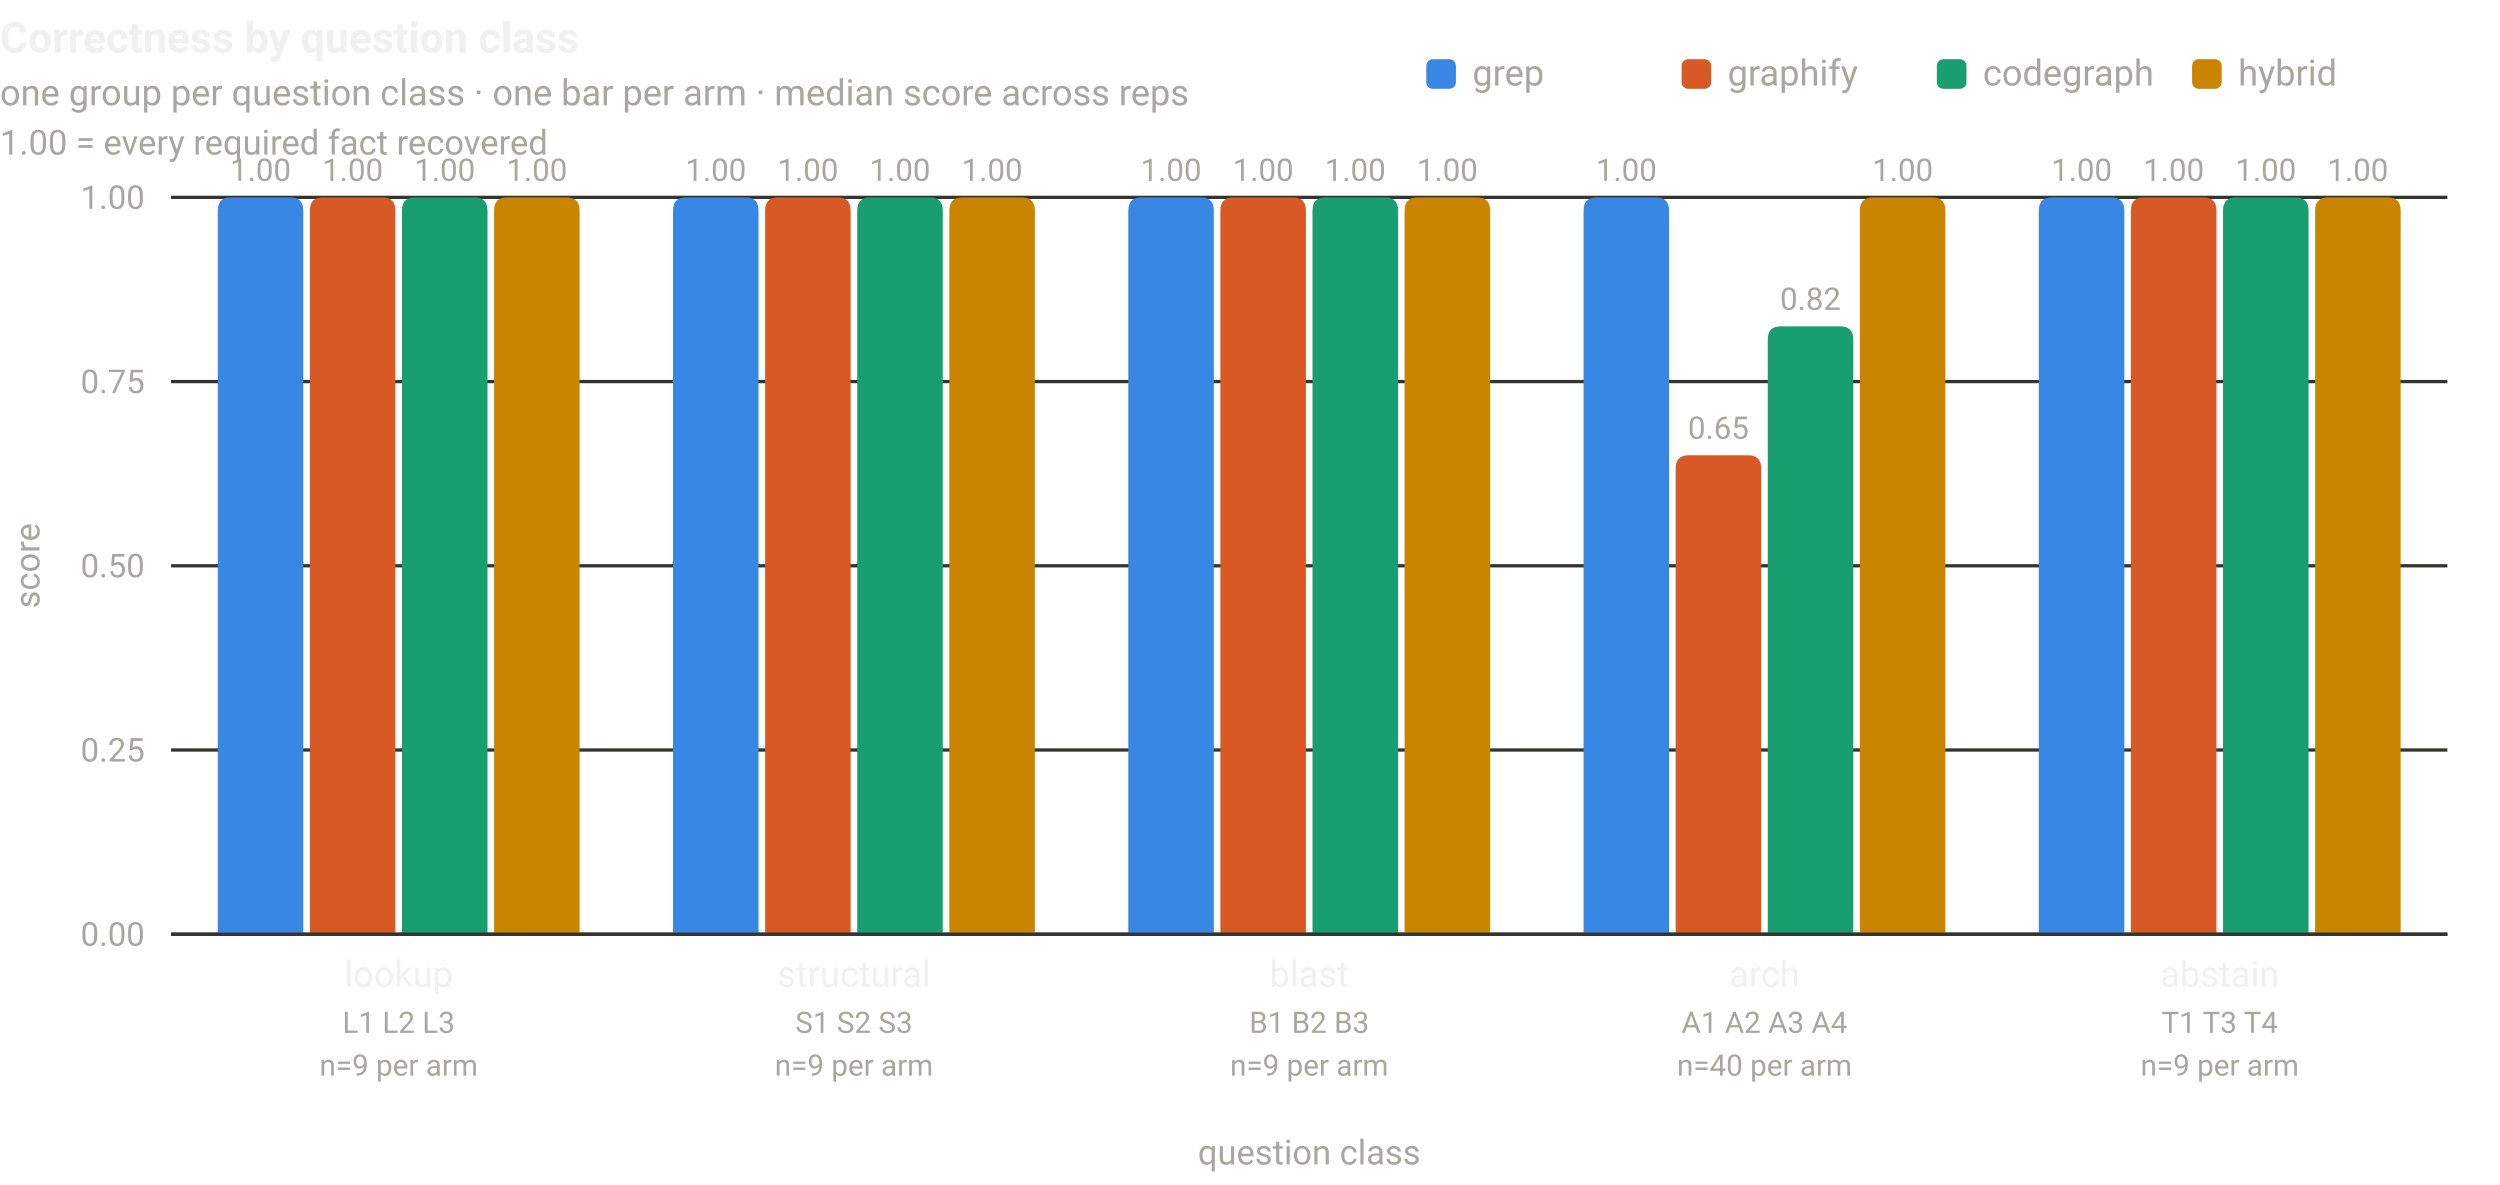
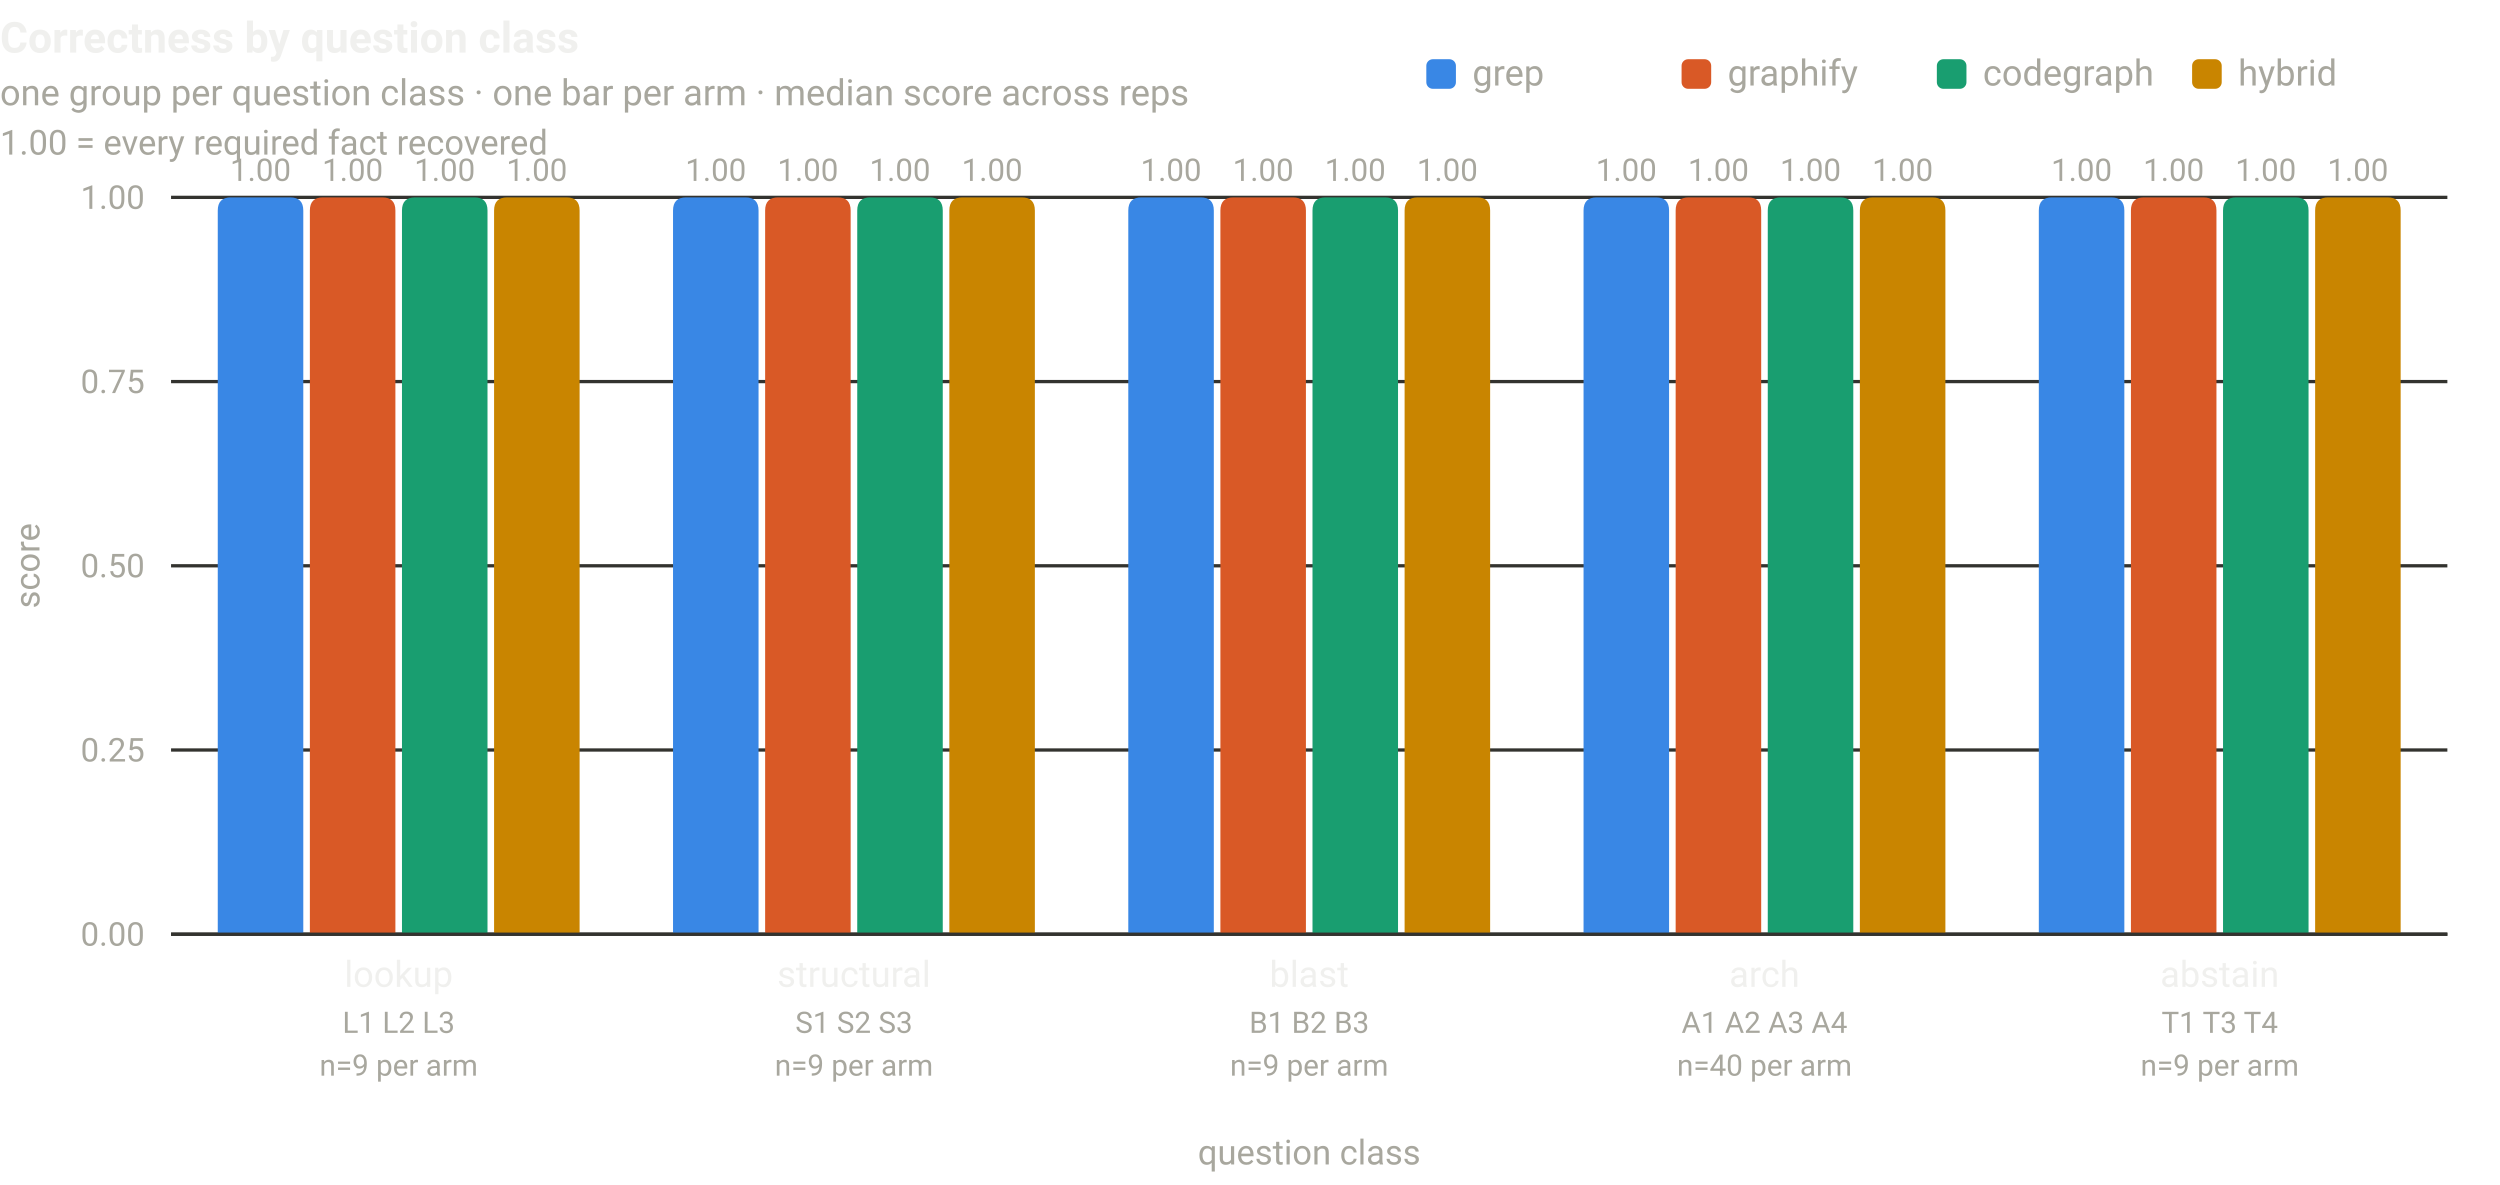
<svg xmlns="http://www.w3.org/2000/svg" width="760" height="360" viewBox="0 0 760 360" font-family="system-ui,-apple-system,Segoe UI,Roboto,sans-serif" role="img">
  <text x="0" y="16" font-size="13" font-weight="600" fill="#f0f0ee">Correctness by question class</text>
  <text x="0" y="32" font-size="11" fill="#a8a79e">one group per question class · one bar per arm · median score across reps</text>
  <text x="0" y="47" font-size="10.5" fill="#a8a79e">1.00 = every required fact recovered</text>
  <rect x="433.6" y="18" width="9" height="9" rx="2" fill="#3987e5" />
  <text x="447.6" y="26" font-size="11" fill="#a8a79e">grep</text>
  <rect x="511.2" y="18" width="9" height="9" rx="2" fill="#d95926" />
  <text x="525.2" y="26" font-size="11" fill="#a8a79e">graphify</text>
  <rect x="588.8" y="18" width="9" height="9" rx="2" fill="#199e70" />
  <text x="602.8" y="26" font-size="11" fill="#a8a79e">codegraph</text>
  <rect x="666.4" y="18" width="9" height="9" rx="2" fill="#c98500" />
  <text x="680.4" y="26" font-size="11" fill="#a8a79e">hybrid</text>
  <line x1="52" y1="284" x2="744" y2="284" stroke="#33332f" stroke-width="1" />
  <text x="44" y="287.5" font-size="10" fill="#a8a79e" text-anchor="end">0.00</text>
  <line x1="52" y1="228" x2="744" y2="228" stroke="#33332f" stroke-width="1" />
  <text x="44" y="231.5" font-size="10" fill="#a8a79e" text-anchor="end">0.25</text>
  <line x1="52" y1="172" x2="744" y2="172" stroke="#33332f" stroke-width="1" />
  <text x="44" y="175.5" font-size="10" fill="#a8a79e" text-anchor="end">0.50</text>
  <line x1="52" y1="116" x2="744" y2="116" stroke="#33332f" stroke-width="1" />
  <text x="44" y="119.5" font-size="10" fill="#a8a79e" text-anchor="end">0.75</text>
  <line x1="52" y1="60" x2="744" y2="60" stroke="#33332f" stroke-width="1" />
  <text x="44" y="63.5" font-size="10" fill="#a8a79e" text-anchor="end">1.00</text>
  <path d="M66.2 284 L66.2 64 Q66.2 60 70.2 60 L88.2 60 Q92.2 60 92.2 64 L92.2 284 Z" fill="#3987e5" />
  <text x="79.2" y="55" font-size="9.5" fill="#a8a79e" text-anchor="middle">1.00</text>
  <path d="M94.2 284 L94.2 64 Q94.2 60 98.2 60 L116.2 60 Q120.2 60 120.2 64 L120.2 284 Z" fill="#d95926" />
  <text x="107.2" y="55" font-size="9.5" fill="#a8a79e" text-anchor="middle">1.00</text>
  <path d="M122.2 284 L122.2 64 Q122.2 60 126.2 60 L144.2 60 Q148.2 60 148.2 64 L148.2 284 Z" fill="#199e70" />
  <text x="135.2" y="55" font-size="9.5" fill="#a8a79e" text-anchor="middle">1.00</text>
  <path d="M150.2 284 L150.2 64 Q150.2 60 154.2 60 L172.2 60 Q176.2 60 176.2 64 L176.2 284 Z" fill="#c98500" />
  <text x="163.2" y="55" font-size="9.5" fill="#a8a79e" text-anchor="middle">1.00</text>
  <text x="121.2" y="300" font-size="11" fill="#f0f0ee" text-anchor="middle">lookup</text>
  <text x="121.2" y="314" font-size="9" fill="#a8a79e" text-anchor="middle">L1 L2 L3</text>
  <text x="121.2" y="327" font-size="9" fill="#a8a79e" text-anchor="middle">n=9 per arm</text>
  <path d="M204.6 284 L204.6 64 Q204.6 60 208.6 60 L226.6 60 Q230.6 60 230.6 64 L230.6 284 Z" fill="#3987e5" />
  <text x="217.6" y="55" font-size="9.5" fill="#a8a79e" text-anchor="middle">1.00</text>
  <path d="M232.6 284 L232.6 64 Q232.6 60 236.6 60 L254.6 60 Q258.6 60 258.6 64 L258.6 284 Z" fill="#d95926" />
  <text x="245.6" y="55" font-size="9.5" fill="#a8a79e" text-anchor="middle">1.00</text>
  <path d="M260.6 284 L260.6 64 Q260.6 60 264.6 60 L282.6 60 Q286.6 60 286.6 64 L286.6 284 Z" fill="#199e70" />
  <text x="273.6" y="55" font-size="9.5" fill="#a8a79e" text-anchor="middle">1.00</text>
  <path d="M288.6 284 L288.6 64 Q288.6 60 292.6 60 L310.6 60 Q314.6 60 314.6 64 L314.6 284 Z" fill="#c98500" />
  <text x="301.6" y="55" font-size="9.5" fill="#a8a79e" text-anchor="middle">1.00</text>
  <text x="259.6" y="300" font-size="11" fill="#f0f0ee" text-anchor="middle">structural</text>
  <text x="259.6" y="314" font-size="9" fill="#a8a79e" text-anchor="middle">S1 S2 S3</text>
  <text x="259.6" y="327" font-size="9" fill="#a8a79e" text-anchor="middle">n=9 per arm</text>
  <path d="M343 284 L343 64 Q343 60 347 60 L365 60 Q369 60 369 64 L369 284 Z" fill="#3987e5" />
  <text x="356" y="55" font-size="9.5" fill="#a8a79e" text-anchor="middle">1.00</text>
  <path d="M371 284 L371 64 Q371 60 375 60 L393 60 Q397 60 397 64 L397 284 Z" fill="#d95926" />
  <text x="384" y="55" font-size="9.5" fill="#a8a79e" text-anchor="middle">1.00</text>
  <path d="M399 284 L399 64 Q399 60 403 60 L421 60 Q425 60 425 64 L425 284 Z" fill="#199e70" />
  <text x="412" y="55" font-size="9.5" fill="#a8a79e" text-anchor="middle">1.00</text>
  <path d="M427 284 L427 64 Q427 60 431 60 L449 60 Q453 60 453 64 L453 284 Z" fill="#c98500" />
  <text x="440" y="55" font-size="9.5" fill="#a8a79e" text-anchor="middle">1.00</text>
  <text x="398" y="300" font-size="11" fill="#f0f0ee" text-anchor="middle">blast</text>
  <text x="398" y="314" font-size="9" fill="#a8a79e" text-anchor="middle">B1 B2 B3</text>
  <text x="398" y="327" font-size="9" fill="#a8a79e" text-anchor="middle">n=9 per arm</text>
  <path d="M481.4 284 L481.4 64 Q481.4 60 485.4 60 L503.4 60 Q507.4 60 507.4 64 L507.4 284 Z" fill="#3987e5" />
  <text x="494.4" y="55" font-size="9.5" fill="#a8a79e" text-anchor="middle">1.00</text>
-   <path d="M509.4 284 L509.4 142.4 Q509.4 138.4 513.4 138.4 L531.4 138.4 Q535.4 138.4 535.4 142.4 L535.4 284 Z" fill="#d95926" />
-   <text x="522.4" y="133.4" font-size="9.5" fill="#a8a79e" text-anchor="middle">0.65</text>
-   <path d="M537.4 284 L537.4 103.2 Q537.4 99.2 541.4 99.2 L559.4 99.2 Q563.4 99.2 563.4 103.2 L563.4 284 Z" fill="#199e70" />
-   <text x="550.4" y="94.2" font-size="9.5" fill="#a8a79e" text-anchor="middle">0.82</text>
+   <path d="M509.4 284 L509.4 64 Q509.4 60 513.4 60 L531.4 60 Q535.4 60 535.4 64 L535.4 284 Z" fill="#d95926" />
+   <text x="522.4" y="55" font-size="9.5" fill="#a8a79e" text-anchor="middle">1.00</text>
+   <path d="M537.4 284 L537.4 64 Q537.4 60 541.4 60 L559.4 60 Q563.4 60 563.4 64 L563.4 284 Z" fill="#199e70" />
+   <text x="550.4" y="55" font-size="9.5" fill="#a8a79e" text-anchor="middle">1.00</text>
  <path d="M565.4 284 L565.4 64 Q565.4 60 569.4 60 L587.4 60 Q591.4 60 591.4 64 L591.4 284 Z" fill="#c98500" />
  <text x="578.4" y="55" font-size="9.5" fill="#a8a79e" text-anchor="middle">1.00</text>
  <text x="536.4" y="300" font-size="11" fill="#f0f0ee" text-anchor="middle">arch</text>
  <text x="536.4" y="314" font-size="9" fill="#a8a79e" text-anchor="middle">A1 A2 A3 A4</text>
  <text x="536.4" y="327" font-size="9" fill="#a8a79e" text-anchor="middle">n=40 per arm</text>
  <path d="M619.8 284 L619.8 64 Q619.8 60 623.8 60 L641.8 60 Q645.8 60 645.8 64 L645.8 284 Z" fill="#3987e5" />
  <text x="632.8" y="55" font-size="9.5" fill="#a8a79e" text-anchor="middle">1.00</text>
  <path d="M647.8 284 L647.8 64 Q647.8 60 651.8 60 L669.8 60 Q673.8 60 673.8 64 L673.8 284 Z" fill="#d95926" />
  <text x="660.8" y="55" font-size="9.5" fill="#a8a79e" text-anchor="middle">1.00</text>
  <path d="M675.8 284 L675.8 64 Q675.8 60 679.8 60 L697.8 60 Q701.8 60 701.8 64 L701.8 284 Z" fill="#199e70" />
  <text x="688.8" y="55" font-size="9.5" fill="#a8a79e" text-anchor="middle">1.00</text>
  <path d="M703.8 284 L703.8 64 Q703.8 60 707.8 60 L725.8 60 Q729.8 60 729.8 64 L729.8 284 Z" fill="#c98500" />
  <text x="716.8" y="55" font-size="9.5" fill="#a8a79e" text-anchor="middle">1.00</text>
  <text x="674.8" y="300" font-size="11" fill="#f0f0ee" text-anchor="middle">abstain</text>
  <text x="674.8" y="314" font-size="9" fill="#a8a79e" text-anchor="middle">T1 T3 T4</text>
  <text x="674.8" y="327" font-size="9" fill="#a8a79e" text-anchor="middle">n=9 per arm</text>
  <line x1="52" y1="284" x2="744" y2="284" stroke="#33332f" stroke-width="1" />
  <text x="398" y="354" font-size="10.5" fill="#a8a79e" text-anchor="middle">question class</text>
  <text transform="translate(12,172) rotate(-90)" font-size="10.5" fill="#a8a79e" text-anchor="middle">score</text>
</svg>
